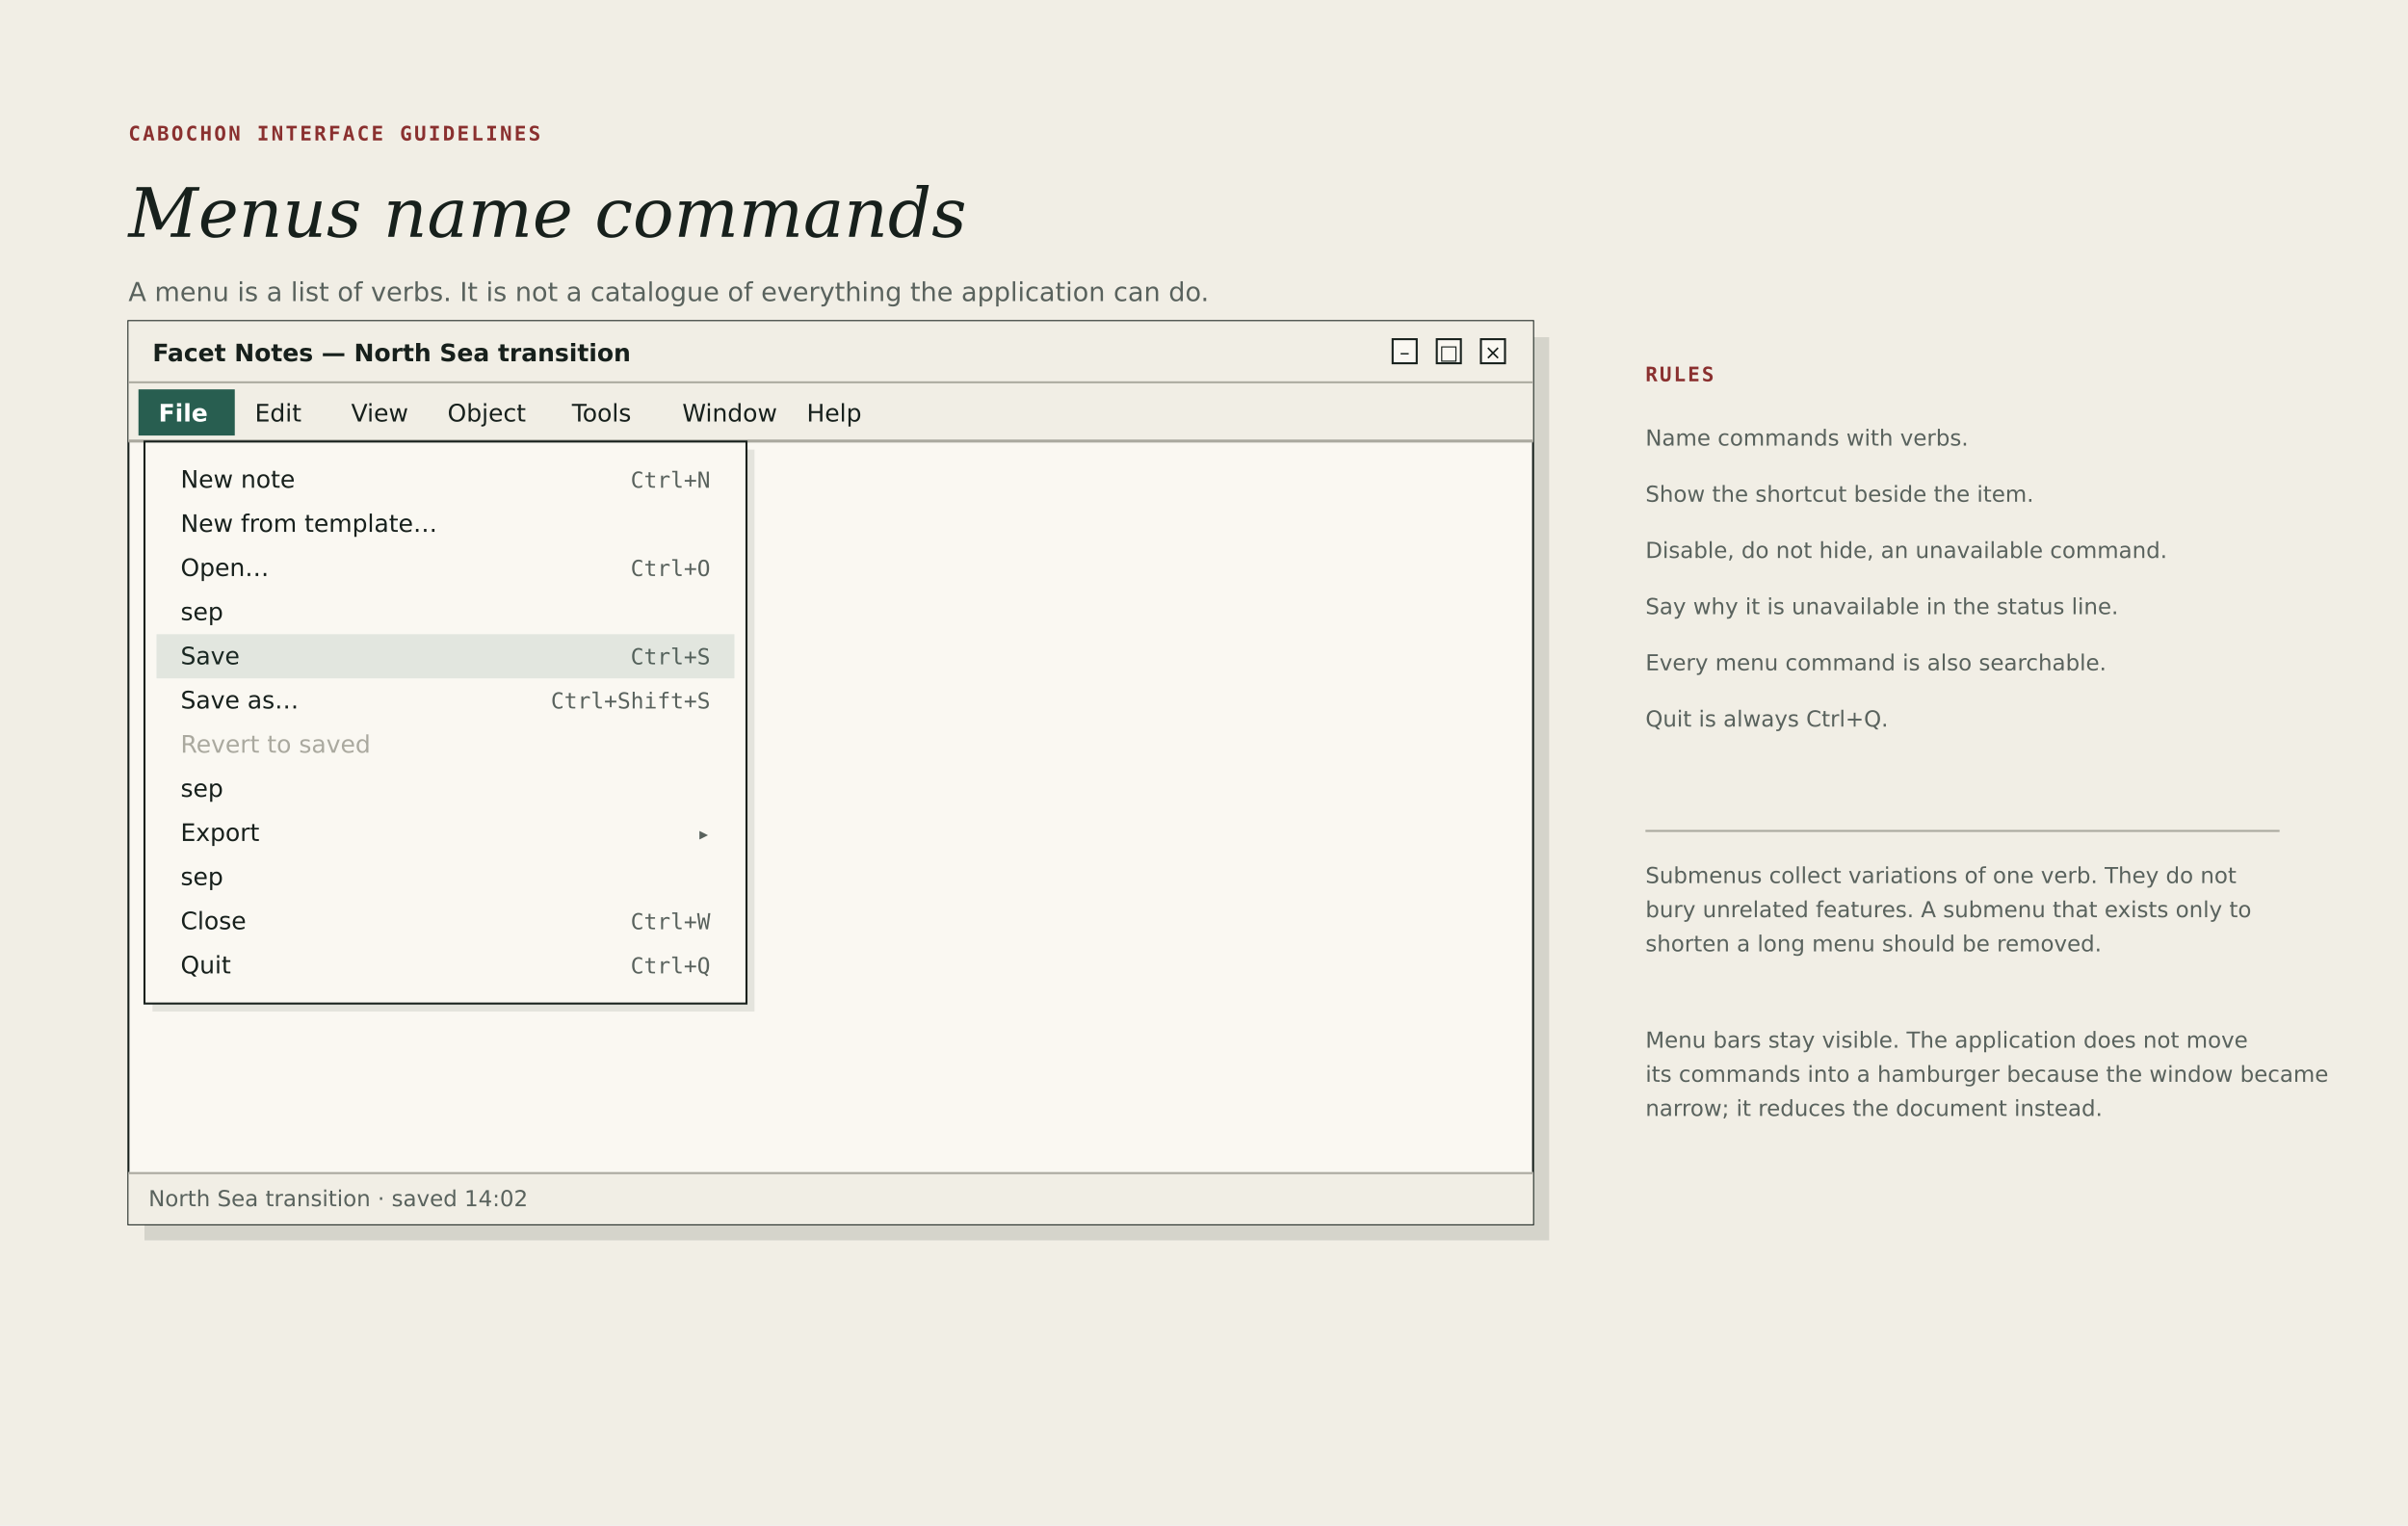
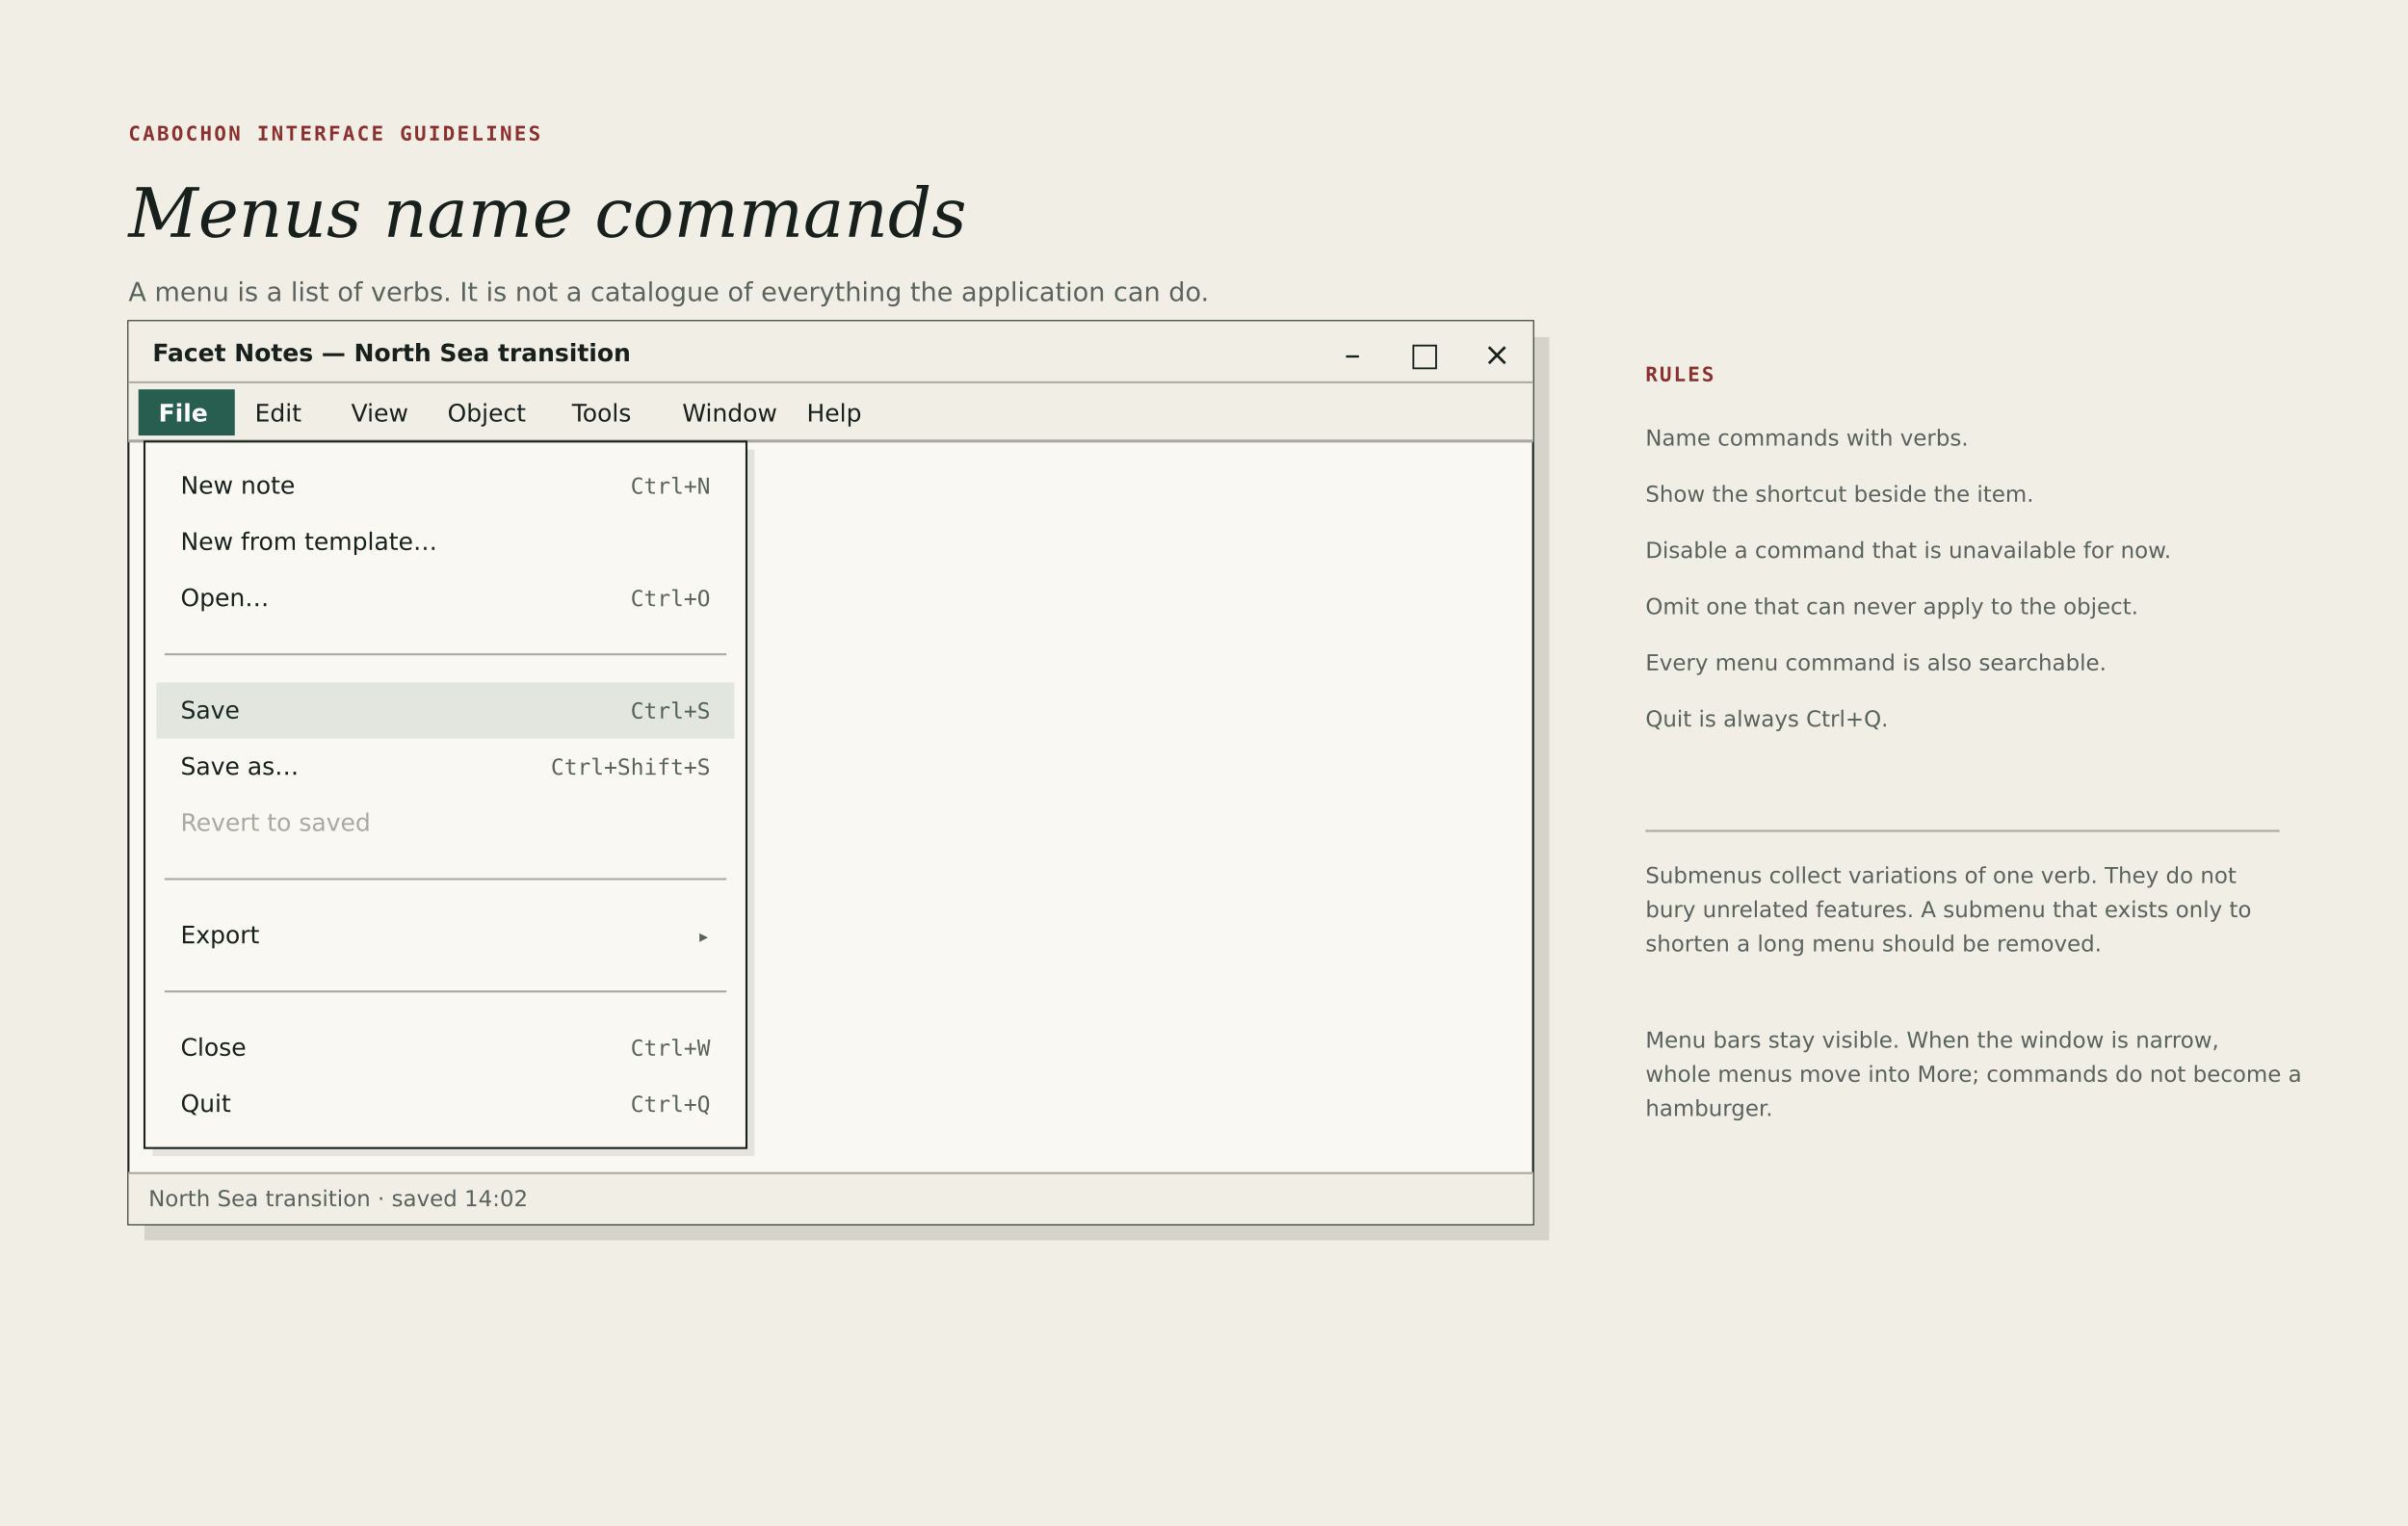
<svg xmlns="http://www.w3.org/2000/svg" viewBox="0 0 1200 760" width="1200" height="760" role="img" aria-labelledby="title desc">
  <rect width="1200" height="760" fill="#F1EEE5" />
  <text x="64" y="70" fill="#8A302F" font-family="'DejaVu Sans Mono', 'Liberation Mono', monospace" font-size="10" font-weight="bold" text-anchor="start" font-style="normal" letter-spacing="1.1">CABOCHON INTERFACE GUIDELINES</text>
  <text x="64" y="118" fill="#17201C" font-family="Georgia, 'DejaVu Serif', 'Times New Roman', serif" font-size="34" font-weight="normal" text-anchor="start" font-style="italic">Menus name commands</text>
  <text x="64" y="150" fill="#59625D" font-family="'DejaVu Sans', 'Liberation Sans', Arial, sans-serif" font-size="13" font-weight="normal" text-anchor="start" font-style="normal">A menu is a list of verbs. It is not a catalogue of everything the application can do.</text>
  <rect x="72" y="168" width="700" height="450" fill="#17201C20" stroke-width="1" rx="0" />
  <rect x="64" y="160" width="700" height="450" fill="#FAF8F2" stroke="#17201C" stroke-width="1" rx="0" />
  <rect x="64" y="160" width="700" height="31" fill="#F1EEE5" stroke-width="1" rx="0" />
  <line x1="64" y1="190.5" x2="764" y2="190.5" stroke="#AAA99F" stroke-width="1" />
  <text x="76" y="180" fill="#17201C" font-family="'DejaVu Sans', 'Liberation Sans', Arial, sans-serif" font-size="12" font-weight="bold" text-anchor="start" font-style="normal">Facet Notes — North Sea transition</text>
-   <rect x="694" y="169" width="12" height="12" fill="#FAF8F2" stroke="#17201C" stroke-width="1" rx="0" />
-   <text x="700" y="179" fill="#17201C" font-family="'DejaVu Sans', 'Liberation Sans', Arial, sans-serif" font-size="10" font-weight="normal" text-anchor="middle" font-style="normal">–</text>
-   <rect x="716" y="169" width="12" height="12" fill="#FAF8F2" stroke="#17201C" stroke-width="1" rx="0" />
-   <text x="722" y="179" fill="#17201C" font-family="'DejaVu Sans', 'Liberation Sans', Arial, sans-serif" font-size="10" font-weight="normal" text-anchor="middle" font-style="normal">□</text>
-   <rect x="738" y="169" width="12" height="12" fill="#FAF8F2" stroke="#17201C" stroke-width="1" rx="0" />
-   <text x="744" y="179" fill="#17201C" font-family="'DejaVu Sans', 'Liberation Sans', Arial, sans-serif" font-size="10" font-weight="normal" text-anchor="middle" font-style="normal">×</text>
+   <text x="674" y="182" fill="#17201C" font-family="'DejaVu Sans', 'Liberation Sans', Arial, sans-serif" font-size="16" font-weight="normal" text-anchor="middle" font-style="normal">–</text>
+   <text x="710" y="182" fill="#17201C" font-family="'DejaVu Sans', 'Liberation Sans', Arial, sans-serif" font-size="16" font-weight="normal" text-anchor="middle" font-style="normal">□</text>
+   <text x="746" y="182" fill="#17201C" font-family="'DejaVu Sans', 'Liberation Sans', Arial, sans-serif" font-size="16" font-weight="normal" text-anchor="middle" font-style="normal">×</text>
  <rect x="64" y="191" width="700" height="29" fill="#F1EEE5" stroke-width="1" rx="0" />
  <line x1="64" y1="219.5" x2="764" y2="219.5" stroke="#AAA99F" stroke-width="1" />
  <rect x="69" y="194" width="48" height="23" fill="#285E50" stroke-width="1" rx="0" />
  <text x="79" y="210" fill="#FFFFFF" font-family="'DejaVu Sans', 'Liberation Sans', Arial, sans-serif" font-size="12" font-weight="bold" text-anchor="start" font-style="normal">File</text>
  <text x="127" y="210" fill="#17201C" font-family="'DejaVu Sans', 'Liberation Sans', Arial, sans-serif" font-size="12" font-weight="normal" text-anchor="start" font-style="normal">Edit</text>
  <text x="175" y="210" fill="#17201C" font-family="'DejaVu Sans', 'Liberation Sans', Arial, sans-serif" font-size="12" font-weight="normal" text-anchor="start" font-style="normal">View</text>
  <text x="223" y="210" fill="#17201C" font-family="'DejaVu Sans', 'Liberation Sans', Arial, sans-serif" font-size="12" font-weight="normal" text-anchor="start" font-style="normal">Object</text>
  <text x="285" y="210" fill="#17201C" font-family="'DejaVu Sans', 'Liberation Sans', Arial, sans-serif" font-size="12" font-weight="normal" text-anchor="start" font-style="normal">Tools</text>
  <text x="340" y="210" fill="#17201C" font-family="'DejaVu Sans', 'Liberation Sans', Arial, sans-serif" font-size="12" font-weight="normal" text-anchor="start" font-style="normal">Window</text>
  <text x="402" y="210" fill="#17201C" font-family="'DejaVu Sans', 'Liberation Sans', Arial, sans-serif" font-size="12" font-weight="normal" text-anchor="start" font-style="normal">Help</text>
  <line x1="64" y1="220" x2="764" y2="220" stroke="#AAA99F" stroke-width="1" />
  <rect x="64" y="584" width="700" height="26" fill="#F1EEE5" stroke-width="1" rx="0" />
  <line x1="64" y1="584.5" x2="764" y2="584.5" stroke="#AAA99F" stroke-width="1" />
  <text x="74" y="601" fill="#59625D" font-family="'DejaVu Sans', 'Liberation Sans', Arial, sans-serif" font-size="11" font-weight="normal" text-anchor="start" font-style="normal">North Sea transition · saved 14:02</text>
-   <rect x="76" y="224" width="300" height="280" fill="#17201C18" stroke-width="1" rx="0" />
-   <rect x="72" y="220" width="300" height="280" fill="#FAF8F2" stroke="#17201C" stroke-width="1" rx="0" />
-   <text x="90" y="243" fill="#17201C" font-family="'DejaVu Sans', 'Liberation Sans', Arial, sans-serif" font-size="12" font-weight="normal" text-anchor="start" font-style="normal">New note</text>
-   <text x="354" y="243" fill="#59625D" font-family="'DejaVu Sans Mono', 'Liberation Mono', monospace" font-size="11" font-weight="normal" text-anchor="end" font-style="normal">Ctrl+N</text>
-   <text x="90" y="265" fill="#17201C" font-family="'DejaVu Sans', 'Liberation Sans', Arial, sans-serif" font-size="12" font-weight="normal" text-anchor="start" font-style="normal">New from template…</text>
-   <text x="90" y="287" fill="#17201C" font-family="'DejaVu Sans', 'Liberation Sans', Arial, sans-serif" font-size="12" font-weight="normal" text-anchor="start" font-style="normal">Open…</text>
-   <text x="354" y="287" fill="#59625D" font-family="'DejaVu Sans Mono', 'Liberation Mono', monospace" font-size="11" font-weight="normal" text-anchor="end" font-style="normal">Ctrl+O</text>
-   <text x="90" y="309" fill="#17201C" font-family="'DejaVu Sans', 'Liberation Sans', Arial, sans-serif" font-size="12" font-weight="normal" text-anchor="start" font-style="normal">sep</text>
-   <text x="90" y="331" fill="#17201C" font-family="'DejaVu Sans', 'Liberation Sans', Arial, sans-serif" font-size="12" font-weight="normal" text-anchor="start" font-style="normal">Save</text>
-   <text x="354" y="331" fill="#59625D" font-family="'DejaVu Sans Mono', 'Liberation Mono', monospace" font-size="11" font-weight="normal" text-anchor="end" font-style="normal">Ctrl+S</text>
-   <text x="90" y="353" fill="#17201C" font-family="'DejaVu Sans', 'Liberation Sans', Arial, sans-serif" font-size="12" font-weight="normal" text-anchor="start" font-style="normal">Save as…</text>
-   <text x="354" y="353" fill="#59625D" font-family="'DejaVu Sans Mono', 'Liberation Mono', monospace" font-size="11" font-weight="normal" text-anchor="end" font-style="normal">Ctrl+Shift+S</text>
-   <text x="90" y="375" fill="#AAA99F" font-family="'DejaVu Sans', 'Liberation Sans', Arial, sans-serif" font-size="12" font-weight="normal" text-anchor="start" font-style="normal">Revert to saved</text>
-   <text x="90" y="397" fill="#17201C" font-family="'DejaVu Sans', 'Liberation Sans', Arial, sans-serif" font-size="12" font-weight="normal" text-anchor="start" font-style="normal">sep</text>
-   <text x="90" y="419" fill="#17201C" font-family="'DejaVu Sans', 'Liberation Sans', Arial, sans-serif" font-size="12" font-weight="normal" text-anchor="start" font-style="normal">Export</text>
-   <text x="354" y="419" fill="#59625D" font-family="'DejaVu Sans Mono', 'Liberation Mono', monospace" font-size="11" font-weight="normal" text-anchor="end" font-style="normal">▸</text>
-   <text x="90" y="441" fill="#17201C" font-family="'DejaVu Sans', 'Liberation Sans', Arial, sans-serif" font-size="12" font-weight="normal" text-anchor="start" font-style="normal">sep</text>
-   <text x="90" y="463" fill="#17201C" font-family="'DejaVu Sans', 'Liberation Sans', Arial, sans-serif" font-size="12" font-weight="normal" text-anchor="start" font-style="normal">Close</text>
-   <text x="354" y="463" fill="#59625D" font-family="'DejaVu Sans Mono', 'Liberation Mono', monospace" font-size="11" font-weight="normal" text-anchor="end" font-style="normal">Ctrl+W</text>
-   <text x="90" y="485" fill="#17201C" font-family="'DejaVu Sans', 'Liberation Sans', Arial, sans-serif" font-size="12" font-weight="normal" text-anchor="start" font-style="normal">Quit</text>
-   <text x="354" y="485" fill="#59625D" font-family="'DejaVu Sans Mono', 'Liberation Mono', monospace" font-size="11" font-weight="normal" text-anchor="end" font-style="normal">Ctrl+Q</text>
-   <rect x="78" y="316" width="288" height="22" fill="#285E50" stroke-width="1" rx="0" opacity="0.12" />
+   <rect x="76" y="224" width="300" height="352" fill="#17201C18" stroke-width="1" rx="0" />
+   <rect x="72" y="220" width="300" height="352" fill="#FAF8F2" stroke="#17201C" stroke-width="1" rx="0" />
+   <text x="90" y="246" fill="#17201C" font-family="'DejaVu Sans', 'Liberation Sans', Arial, sans-serif" font-size="12" font-weight="normal" text-anchor="start" font-style="normal">New note</text>
+   <text x="354" y="246" fill="#59625D" font-family="'DejaVu Sans Mono', 'Liberation Mono', monospace" font-size="11" font-weight="normal" text-anchor="end" font-style="normal">Ctrl+N</text>
+   <text x="90" y="274" fill="#17201C" font-family="'DejaVu Sans', 'Liberation Sans', Arial, sans-serif" font-size="12" font-weight="normal" text-anchor="start" font-style="normal">New from template…</text>
+   <text x="90" y="302" fill="#17201C" font-family="'DejaVu Sans', 'Liberation Sans', Arial, sans-serif" font-size="12" font-weight="normal" text-anchor="start" font-style="normal">Open…</text>
+   <text x="354" y="302" fill="#59625D" font-family="'DejaVu Sans Mono', 'Liberation Mono', monospace" font-size="11" font-weight="normal" text-anchor="end" font-style="normal">Ctrl+O</text>
+   <line x1="82" y1="326" x2="362" y2="326" stroke="#AAA99F" stroke-width="1" />
+   <text x="90" y="358" fill="#17201C" font-family="'DejaVu Sans', 'Liberation Sans', Arial, sans-serif" font-size="12" font-weight="normal" text-anchor="start" font-style="normal">Save</text>
+   <text x="354" y="358" fill="#59625D" font-family="'DejaVu Sans Mono', 'Liberation Mono', monospace" font-size="11" font-weight="normal" text-anchor="end" font-style="normal">Ctrl+S</text>
+   <text x="90" y="386" fill="#17201C" font-family="'DejaVu Sans', 'Liberation Sans', Arial, sans-serif" font-size="12" font-weight="normal" text-anchor="start" font-style="normal">Save as…</text>
+   <text x="354" y="386" fill="#59625D" font-family="'DejaVu Sans Mono', 'Liberation Mono', monospace" font-size="11" font-weight="normal" text-anchor="end" font-style="normal">Ctrl+Shift+S</text>
+   <text x="90" y="414" fill="#AAA99F" font-family="'DejaVu Sans', 'Liberation Sans', Arial, sans-serif" font-size="12" font-weight="normal" text-anchor="start" font-style="normal">Revert to saved</text>
+   <line x1="82" y1="438" x2="362" y2="438" stroke="#AAA99F" stroke-width="1" />
+   <text x="90" y="470" fill="#17201C" font-family="'DejaVu Sans', 'Liberation Sans', Arial, sans-serif" font-size="12" font-weight="normal" text-anchor="start" font-style="normal">Export</text>
+   <text x="354" y="470" fill="#59625D" font-family="'DejaVu Sans Mono', 'Liberation Mono', monospace" font-size="11" font-weight="normal" text-anchor="end" font-style="normal">▸</text>
+   <line x1="82" y1="494" x2="362" y2="494" stroke="#AAA99F" stroke-width="1" />
+   <text x="90" y="526" fill="#17201C" font-family="'DejaVu Sans', 'Liberation Sans', Arial, sans-serif" font-size="12" font-weight="normal" text-anchor="start" font-style="normal">Close</text>
+   <text x="354" y="526" fill="#59625D" font-family="'DejaVu Sans Mono', 'Liberation Mono', monospace" font-size="11" font-weight="normal" text-anchor="end" font-style="normal">Ctrl+W</text>
+   <text x="90" y="554" fill="#17201C" font-family="'DejaVu Sans', 'Liberation Sans', Arial, sans-serif" font-size="12" font-weight="normal" text-anchor="start" font-style="normal">Quit</text>
+   <text x="354" y="554" fill="#59625D" font-family="'DejaVu Sans Mono', 'Liberation Mono', monospace" font-size="11" font-weight="normal" text-anchor="end" font-style="normal">Ctrl+Q</text>
+   <rect x="78" y="340" width="288" height="28" fill="#285E50" stroke-width="1" rx="0" opacity="0.12" />
  <text x="820" y="190" fill="#8A302F" font-family="'DejaVu Sans Mono', 'Liberation Mono', monospace" font-size="10" font-weight="bold" text-anchor="start" font-style="normal" letter-spacing="1">RULES</text>
  <text x="820" y="222" fill="#59625D" font-family="'DejaVu Sans', 'Liberation Sans', Arial, sans-serif" font-size="11" font-weight="normal" text-anchor="start" font-style="normal">Name commands with verbs.</text>
  <text x="820" y="250" fill="#59625D" font-family="'DejaVu Sans', 'Liberation Sans', Arial, sans-serif" font-size="11" font-weight="normal" text-anchor="start" font-style="normal">Show the shortcut beside the item.</text>
-   <text x="820" y="278" fill="#59625D" font-family="'DejaVu Sans', 'Liberation Sans', Arial, sans-serif" font-size="11" font-weight="normal" text-anchor="start" font-style="normal">Disable, do not hide, an unavailable command.</text>
-   <text x="820" y="306" fill="#59625D" font-family="'DejaVu Sans', 'Liberation Sans', Arial, sans-serif" font-size="11" font-weight="normal" text-anchor="start" font-style="normal">Say why it is unavailable in the status line.</text>
+   <text x="820" y="278" fill="#59625D" font-family="'DejaVu Sans', 'Liberation Sans', Arial, sans-serif" font-size="11" font-weight="normal" text-anchor="start" font-style="normal">Disable a command that is unavailable for now.</text>
+   <text x="820" y="306" fill="#59625D" font-family="'DejaVu Sans', 'Liberation Sans', Arial, sans-serif" font-size="11" font-weight="normal" text-anchor="start" font-style="normal">Omit one that can never apply to the object.</text>
  <text x="820" y="334" fill="#59625D" font-family="'DejaVu Sans', 'Liberation Sans', Arial, sans-serif" font-size="11" font-weight="normal" text-anchor="start" font-style="normal">Every menu command is also searchable.</text>
  <text x="820" y="362" fill="#59625D" font-family="'DejaVu Sans', 'Liberation Sans', Arial, sans-serif" font-size="11" font-weight="normal" text-anchor="start" font-style="normal">Quit is always Ctrl+Q.</text>
  <line x1="820" y1="414" x2="1136" y2="414" stroke="#AAA99F" stroke-width="1" />
  <text x="820" y="440" fill="#59625D" font-family="'DejaVu Sans', 'Liberation Sans', Arial, sans-serif" font-size="11" font-weight="normal" text-anchor="start" font-style="normal">Submenus collect variations of one verb. They do not</text>
  <text x="820" y="457" fill="#59625D" font-family="'DejaVu Sans', 'Liberation Sans', Arial, sans-serif" font-size="11" font-weight="normal" text-anchor="start" font-style="normal">bury unrelated features. A submenu that exists only to</text>
  <text x="820" y="474" fill="#59625D" font-family="'DejaVu Sans', 'Liberation Sans', Arial, sans-serif" font-size="11" font-weight="normal" text-anchor="start" font-style="normal">shorten a long menu should be removed.</text>
-   <text x="820" y="522" fill="#59625D" font-family="'DejaVu Sans', 'Liberation Sans', Arial, sans-serif" font-size="11" font-weight="normal" text-anchor="start" font-style="normal">Menu bars stay visible. The application does not move</text>
-   <text x="820" y="539" fill="#59625D" font-family="'DejaVu Sans', 'Liberation Sans', Arial, sans-serif" font-size="11" font-weight="normal" text-anchor="start" font-style="normal">its commands into a hamburger because the window became</text>
-   <text x="820" y="556" fill="#59625D" font-family="'DejaVu Sans', 'Liberation Sans', Arial, sans-serif" font-size="11" font-weight="normal" text-anchor="start" font-style="normal">narrow; it reduces the document instead.</text>
+   <text x="820" y="522" fill="#59625D" font-family="'DejaVu Sans', 'Liberation Sans', Arial, sans-serif" font-size="11" font-weight="normal" text-anchor="start" font-style="normal">Menu bars stay visible. When the window is narrow,</text>
+   <text x="820" y="539" fill="#59625D" font-family="'DejaVu Sans', 'Liberation Sans', Arial, sans-serif" font-size="11" font-weight="normal" text-anchor="start" font-style="normal">whole menus move into More; commands do not become a</text>
+   <text x="820" y="556" fill="#59625D" font-family="'DejaVu Sans', 'Liberation Sans', Arial, sans-serif" font-size="11" font-weight="normal" text-anchor="start" font-style="normal">hamburger.</text>
</svg>
